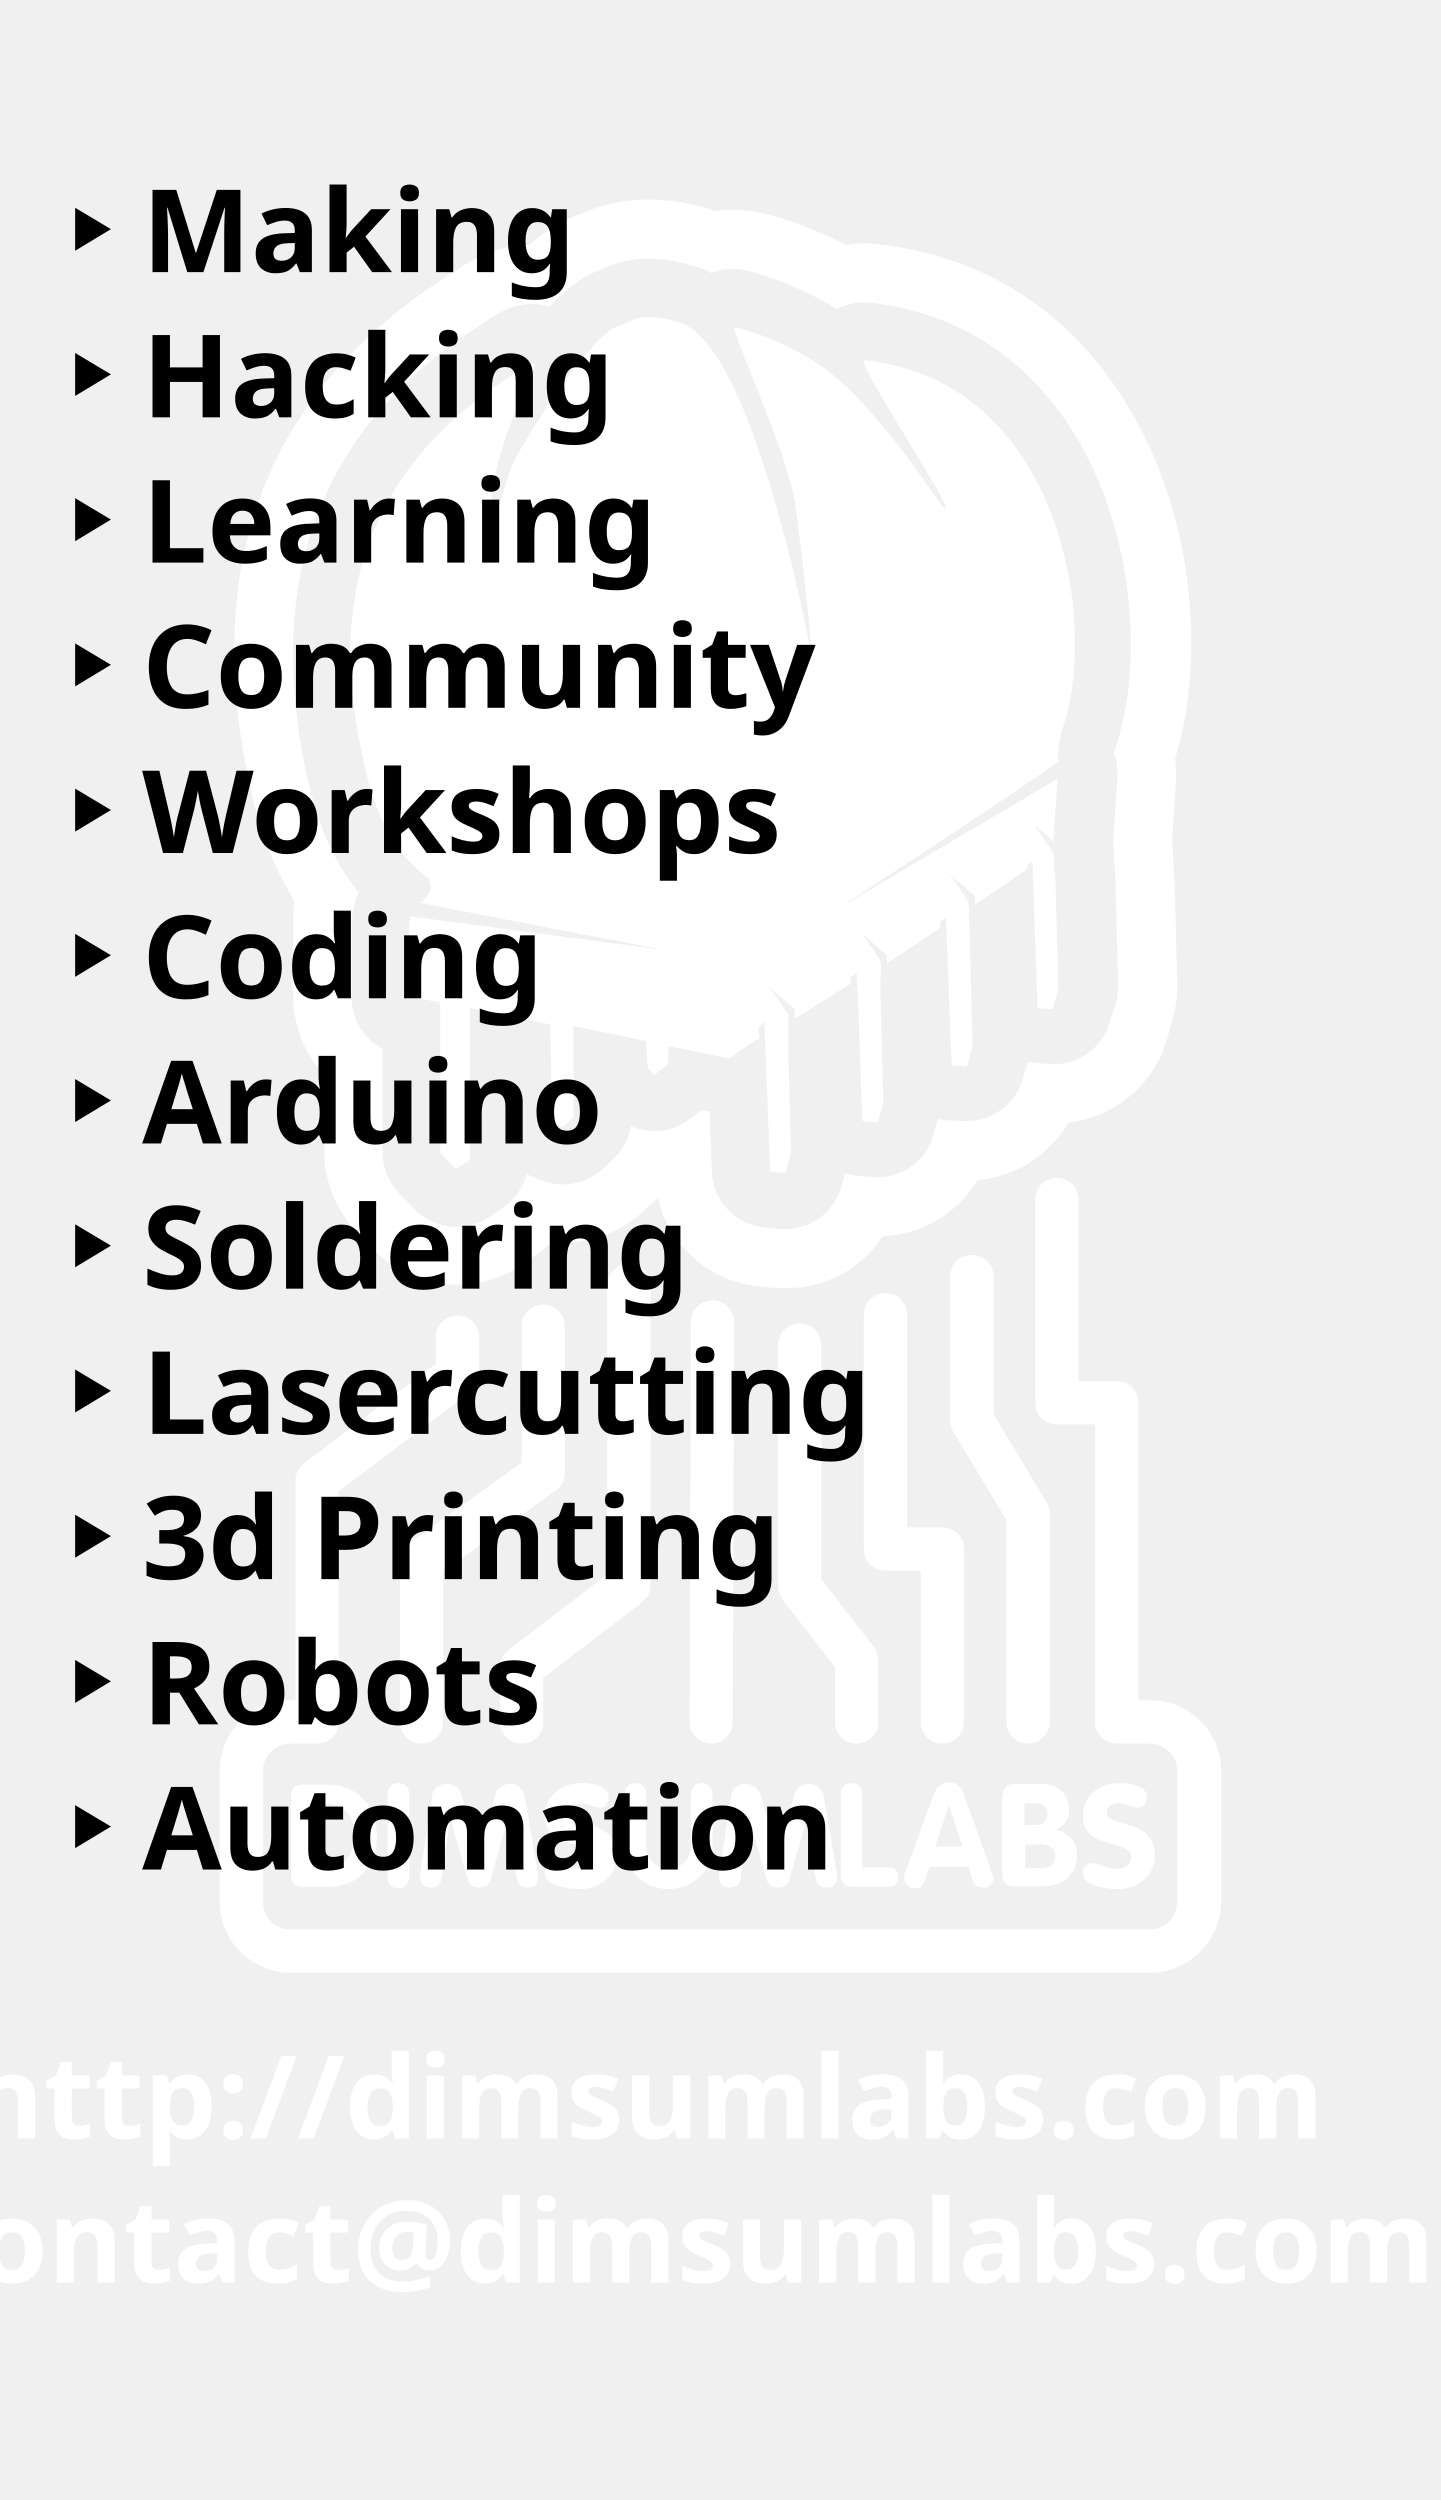
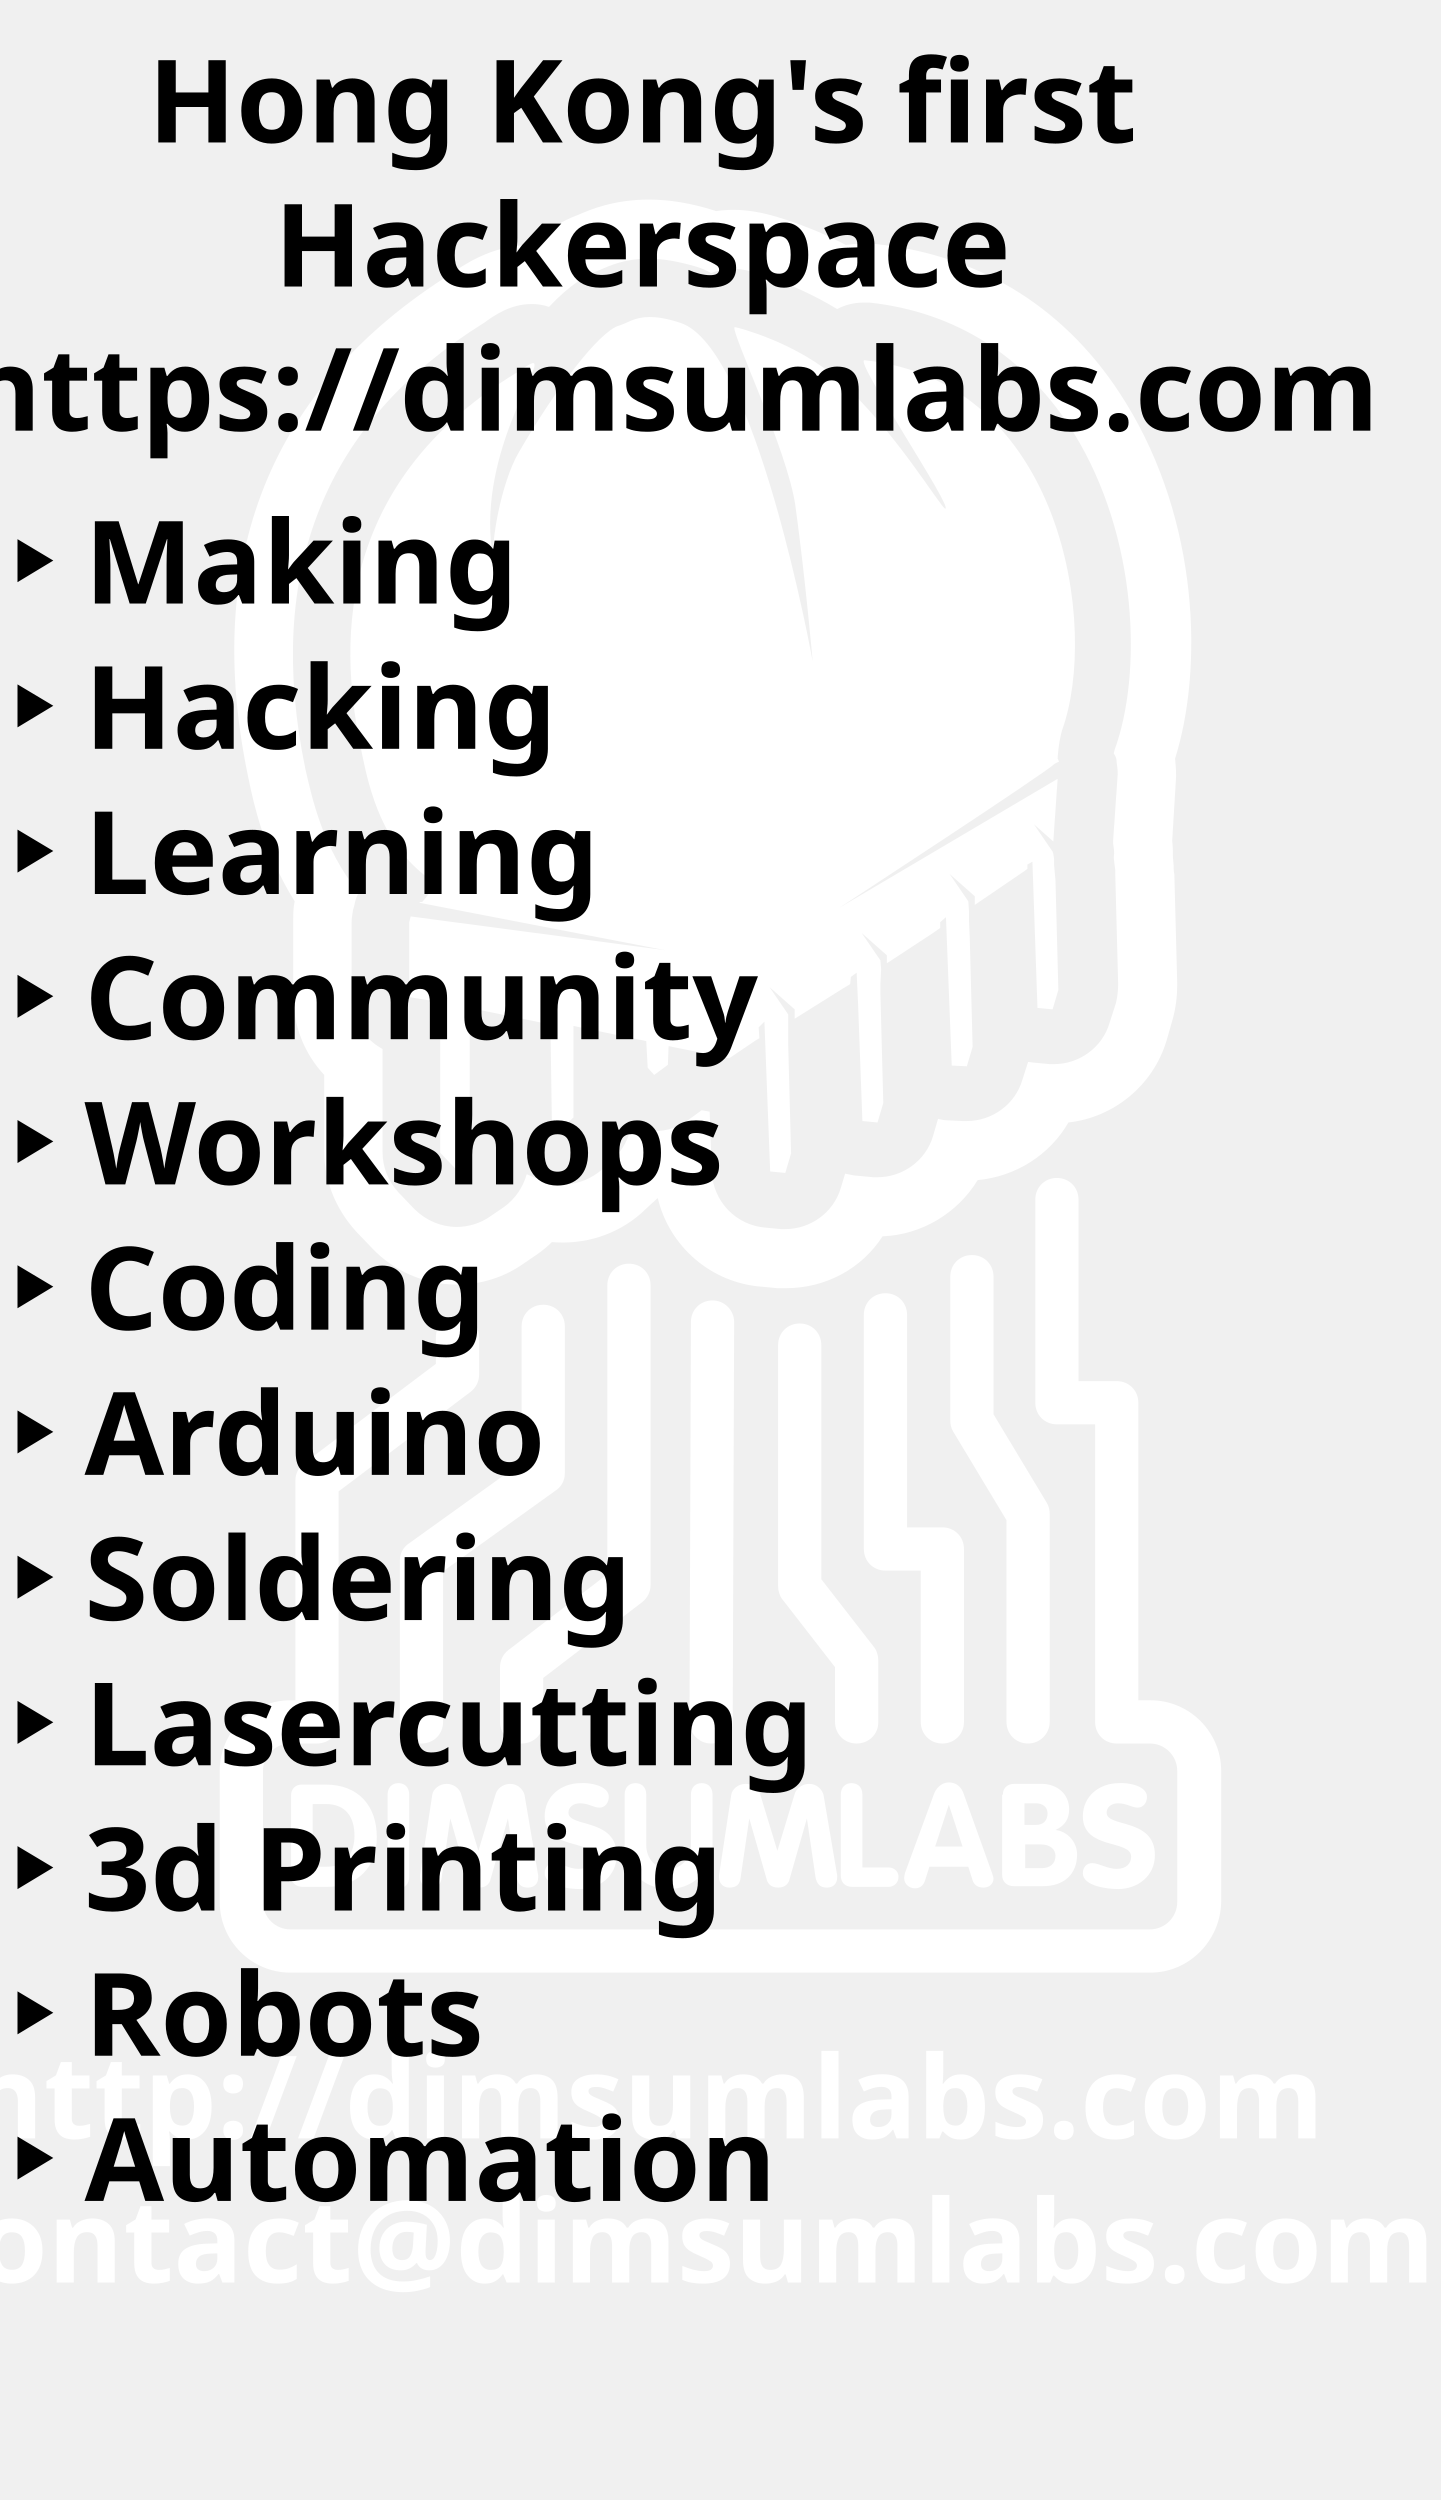
<svg xmlns="http://www.w3.org/2000/svg" version="1.2" id="Layer_1" x="0px" y="0px" viewBox="0 0 200 347" xml:space="preserve">
  <defs id="defs49" />
  <path style="fill:#ffffff" d="m 162.9,120.1 -0.1,-1.1 c 0,-0.8 0,-1.5 -0.1,-2.3 l 0.5,-8.2 c 0.1,-1.1 0,-2.1 -0.1,-3.2 3.9,-12.4 3.4,-32.9 -6.9,-49.5 -7.9,-12.8 -19.8,-20.3 -34.4,-21.9 -1.5,-0.2 -3,-0.1 -4.4,0.1 -6.1,-3.2 -11.3,-4.4 -12,-4.5 -2,-0.4 -4,-0.5 -6,-0.2 -0.1,0 -0.2,-0.1 -0.3,-0.1 -3.2,-1 -6.2,-1.5 -9,-1.5 -4.9,0 -8.2,1.4 -9.8,2.1 -2.2,0.8 -4.5,2.2 -6.9,4.2 -5.3,0.1 -9.2,2.9 -10.8,4 -25.1,15.8 -34.6,39.4 -28.1,70.1 0.7,3.4 2.2,10.3 6.4,17 -0.2,0.9 -0.2,1.8 -0.2,2.7 v 10.4 c 0,4.1 1.5,8 4.3,11 v 10.6 c 0,4.1 1.6,8 4.4,11.1 l 2.2,2.3 c 3,3.2 7.3,5.1 11.8,5.1 3.4,0 6.6,-1 9.4,-3 l 1.9,-1.3 c 0.7,-0.5 1.3,-1 1.9,-1.6 4.5,0.4 9,-1 12.4,-4 l 1.5,-1.4 c 0.3,-0.2 0.5,-0.5 0.8,-0.7 1.6,6.7 7.4,11.8 14.5,12.3 l 2.1,0.2 c 0.4,0 0.8,0 1.2,0 5.5,0 10.5,-2.7 13.4,-7.2 5.4,-0.2 10.4,-3.2 13.2,-7.8 5.3,-0.5 10,-3.5 12.6,-8 6.3,-0.7 11.7,-5.1 13.6,-11.3 l 0.8,-2.8 c 0.5,-1.7 0.7,-3.4 0.7,-5.1 L 163,121.4 c -0.1,-0.5 -0.1,-0.9 -0.1,-1.3 z M 155,105.9 c 0.1,0.7 0.2,1.4 0.1,2.1 l -0.6,8.7 c 0,0.1 0,0.2 0,0.3 v 0.1 c 0.1,0.6 0.2,1.2 0.1,1.8 v 0.3 l 0.2,1.6 c 0,0.2 0,0.4 0,0.6 l 0.4,15.2 c 0,0.9 -0.1,1.7 -0.3,2.6 L 154,142 c -1,3.4 -4.2,5.7 -7.7,5.7 -0.2,0 -0.4,0 -0.6,0 l -2.1,-0.2 c -0.3,0 -0.6,-0.1 -0.9,-0.1 l -0.8,2.5 c -1,3.4 -4.2,5.7 -7.7,5.7 -0.2,0 -0.4,0 -0.6,0 l -2.1,-0.1 c -0.4,0 -0.9,-0.1 -1.3,-0.2 l -0.7,2.4 c -1,3.4 -4.2,5.7 -7.7,5.7 -0.2,0 -0.4,0 -0.6,0 l -2.1,-0.2 c -0.6,0 -1.2,-0.2 -1.8,-0.3 l -0.6,2 c -1,3.4 -4.2,5.7 -7.7,5.7 -0.2,0 -0.4,0 -0.6,0 l -2.1,-0.2 c -4.1,-0.3 -7.3,-3.6 -7.5,-7.7 l -0.3,-8.4 -1.1,-0.2 -1.8,1.3 c -1.4,1.1 -3.1,1.6 -4.8,1.6 -1.1,0 -2.2,-0.2 -3.2,-0.7 -0.3,1.7 -1.2,3.4 -2.5,4.6 l -1.5,1.4 c -1.5,1.3 -3.4,2.1 -5.4,2.1 -1,0 -2.1,-0.2 -3.1,-0.6 l -1.5,-0.6 c -0.2,-0.1 -0.4,-0.2 -0.5,-0.2 -0.5,1.8 -1.6,3.4 -3.1,4.5 l -1.9,1.3 c -1.4,1 -3.1,1.5 -4.7,1.5 -2.2,0 -4.3,-0.9 -5.9,-2.5 l -2.2,-2.3 C 53.9,164 53.1,162 53.1,160 v -14.4 c -2.6,-1.4 -4.3,-4.1 -4.3,-7.1 v -10.4 c 0,-0.6 0.1,-1.2 0.2,-1.8 l 0.2,-0.7 c 0.1,-0.6 0.3,-1.2 0.6,-1.7 -5,-6.1 -6.5,-13.2 -7.4,-17.1 -5.7,-27.4 2.6,-48.2 24.8,-62 1.5,-1.1 3.7,-2.6 6.6,-2.6 0.8,0 1.6,0.1 2.4,0.4 2.9,-3.1 5.3,-4.5 7,-5.1 l 0.2,-0.1 c 1.2,-0.5 3.3,-1.5 6.6,-1.5 2,0 4.2,0.4 6.6,1.1 0.7,0.2 1.4,0.5 2.1,0.9 1,-0.4 2.1,-0.6 3.1,-0.6 0.6,0 1.1,0.1 1.7,0.2 0.1,0 6.3,1.5 12.7,5.4 1.1,-0.6 2.4,-0.9 3.6,-0.9 0.3,0 0.6,0 0.9,0 12,1.3 21.9,7.6 28.4,18.2 8.8,14.3 9.5,33.2 5.6,43.9 0,0.1 -0.1,0.3 -0.1,0.5 0.3,0.4 0.4,0.8 0.4,1.3 z M 120,50 v 0 c -0.8,0 2.4,5.1 5.5,10.3 3.1,5.1 6.3,10.3 5.7,10.3 0,0 0,0 0,0 -0.7,-0.2 -6.9,-10.8 -14.7,-17.8 -5.8,-5.2 -13.9,-7.3 -14.5,-7.4 v 0 c -0.9,0 7.3,17 8.4,24.8 1.4,10.2 2.4,21.6 2.4,21.6 0,0 -7.9,-43.7 -18.4,-47 C 92.6,44.2 91.2,44 90.2,44 88,44 87,44.9 85.9,45.2 83.2,46 77.2,53.8 72,62.8 c -2.5,4.3 -3.9,12.8 -3.5,15 -2.7,-14.2 7.2,-27.4 5.5,-27.4 -0.3,0 -0.9,0.4 -2.1,1.2 C 43.8,68.7 48,94 50.3,104.9 c 1,4.8 2.8,12.4 9.3,17.1 0,0.2 0.1,0.3 0.1,0.4 v 0 c 0,0 0,0.1 0,0.1 0.2,0.9 0.2,1.2 -1.1,2.7 h -0.3 c -0.1,0.1 -0.1,0.1 -0.1,0.1 l 34.2,6.6 -35.4,-4.7 -0.2,0.8 v 10.4 l 4.3,0.7 V 160 l 2.2,2.3 1.9,-1.3 v -21.1 l 11.2,2.3 0.2,13.7 1.5,0.6 1.5,-1.4 v -12.7 l 10.1,2.1 0.2,3.7 0.9,1 1.9,-1.4 0.1,-2.6 8.4,1.7 3.7,-2.5 0.5,-0.3 -0.1,-1.5 0.8,-0.8 0.8,20.8 2.1,0.2 0.8,-2.7 -0.4,-15.2 v -1.7 -1.4 0 -1 l -2.6,-3.8 3.5,3.1 v 1.3 l 6.7,-4.2 1,-0.6 0.1,-1 0.8,-0.6 0.2,4.3 0.6,16.3 2.1,0.2 0.8,-2.7 -0.4,-15.2 v -1.3 l 0.1,-2.1 -0.1,-1.2 -2.6,-3.8 3.5,3.1 v 1.1 l 6.4,-4.2 1,-0.7 V 128 l 0.8,-0.7 0.8,20.6 2.1,0.1 0.8,-2.7 -0.4,-15.2 -0.1,-2.2 v -1.3 0 l -0.1,-1.5 -2.6,-3.8 3.5,3.1 v 1.2 l 6.9,-4.7 0.4,-0.3 V 120 l 0.7,-0.4 0.7,20.3 2.1,0.2 0.8,-2.7 -0.4,-15.2 -0.2,-2.2 v -0.8 l -0.1,-0.7 v 0 0 l -0.1,-0.3 -2.6,-3.8 c 0,0 1.7,1.5 2.7,2.4 l 0.6,-8.7 -30.3,17.9 c 0,0 28.9,-18.9 29.9,-20 l 0.6,-0.3 -0.2,-0.4 c 0,-0.1 0.1,-2.1 0.6,-3.9 C 152.6,87.1 147.5,52.9 120,50 Z" id="XMLID_76_" />
  <g id="XMLID_51_" transform="translate(0,-18)">
    <path style="fill:#ffffff" d="m 40.4,267.2 c 0,-0.9 0.6,-1.5 1.5,-1.5 h 3.3 c 4.5,0 7.1,2.9 7.1,7.3 0,4.2 -2.7,6.9 -6.9,6.9 H 42 c -0.7,0 -1.6,-0.4 -1.6,-1.5 z m 3,9.9 h 2 c 2.6,0 3.8,-1.9 3.8,-4.3 0,-2.6 -1.2,-4.4 -4,-4.4 h -1.8 z" id="XMLID_73_" />
    <path style="fill:#ffffff" d="m 53.8,267.1 c 0,-1 0.6,-1.6 1.5,-1.6 0.9,0 1.5,0.6 1.5,1.6 v 11.4 c 0,1 -0.6,1.6 -1.5,1.6 -0.9,0 -1.5,-0.6 -1.5,-1.6 z" id="XMLID_71_" />
    <path style="fill:#ffffff" d="m 60,267.1 c 0.1,-0.7 0.9,-1.5 2,-1.5 1,0 1.8,0.7 2,1.4 l 2.4,7.9 v 0 l 2.4,-7.9 c 0.2,-0.7 1,-1.4 2,-1.4 1.1,0 1.8,0.8 2,1.5 l 1.9,11.2 c 0,0.1 0,0.2 0,0.3 0,0.9 -0.6,1.4 -1.4,1.4 -1,0 -1.4,-0.5 -1.6,-1.4 l -1.2,-8.2 v 0 l -2.4,8.4 c -0.1,0.5 -0.5,1.2 -1.6,1.2 -1.1,0 -1.5,-0.7 -1.6,-1.2 l -2.4,-8.4 v 0 l -1.2,8.2 c -0.1,0.9 -0.5,1.4 -1.6,1.4 -0.8,0 -1.4,-0.6 -1.4,-1.4 0,-0.1 0,-0.2 0,-0.3 z" id="XMLID_69_" />
    <path style="fill:#ffffff" d="m 84.5,267.4 c 0,0.8 -0.5,1.5 -1.3,1.5 -0.8,0 -1.5,-0.6 -2.7,-0.6 -0.9,0 -1.6,0.5 -1.6,1.3 0,2.1 6.7,0.7 6.7,5.9 0,2.9 -2.4,4.7 -5.1,4.7 -1.5,0 -4.9,-0.4 -4.9,-2.2 0,-0.8 0.5,-1.4 1.3,-1.4 0.9,0 2.1,0.8 3.4,0.8 1.3,0 2,-0.7 2,-1.7 0,-2.4 -6.7,-0.9 -6.7,-5.6 0,-2.8 2.3,-4.6 5,-4.6 1.1,-0.1 3.9,0.3 3.9,1.9 z" id="XMLID_67_" />
    <path style="fill:#ffffff" d="m 86.7,267.1 c 0,-1 0.6,-1.6 1.5,-1.6 0.9,0 1.5,0.6 1.5,1.6 v 7 c 0,1.8 1.2,3.3 3.1,3.3 1.8,0 3.1,-1.5 3.1,-3.3 v -7 c 0,-1 0.6,-1.6 1.5,-1.6 0.9,0 1.5,0.6 1.5,1.6 v 7.2 c 0,3.4 -2.8,5.9 -6.1,5.9 -3.3,0 -6.1,-2.5 -6.1,-5.9 z" id="XMLID_65_" />
    <path style="fill:#ffffff" d="m 101.5,267.1 c 0.1,-0.7 0.9,-1.5 2,-1.5 1,0 1.8,0.7 2,1.4 l 2.4,7.9 v 0 l 2.4,-7.9 c 0.2,-0.7 1,-1.4 2,-1.4 1.1,0 1.8,0.8 2,1.5 l 1.9,11.2 c 0,0.1 0,0.2 0,0.3 0,0.9 -0.6,1.4 -1.4,1.4 -1,0 -1.4,-0.5 -1.6,-1.4 l -1.2,-8.2 v 0 l -2.4,8.4 c -0.1,0.5 -0.5,1.2 -1.6,1.2 -1.1,0 -1.5,-0.7 -1.6,-1.2 l -2.4,-8.4 v 0 l -1.2,8.2 c -0.1,0.9 -0.5,1.4 -1.6,1.4 -0.8,0 -1.4,-0.6 -1.4,-1.4 0,-0.1 0,-0.2 0,-0.3 z" id="XMLID_63_" />
    <path style="fill:#ffffff" d="m 116.7,267.1 c 0,-1 0.6,-1.6 1.5,-1.6 0.9,0 1.5,0.6 1.5,1.6 v 10.1 h 3.6 c 1,0 1.5,0.8 1.4,1.4 0,0.7 -0.6,1.3 -1.4,1.3 h -5 c -1,0 -1.6,-0.6 -1.6,-1.6 z" id="XMLID_61_" />
    <path style="fill:#ffffff" d="m 129.6,267.1 c 0.3,-0.9 1.1,-1.7 2.1,-1.7 1.1,0 1.8,0.7 2.1,1.7 l 3.9,10.9 c 0.1,0.3 0.2,0.6 0.2,0.7 0,0.8 -0.6,1.3 -1.4,1.3 -0.8,0 -1.3,-0.4 -1.5,-1 l -0.6,-1.9 H 129 l -0.6,1.9 c -0.2,0.6 -0.6,1.1 -1.4,1.1 -0.8,0 -1.5,-0.6 -1.5,-1.4 0,-0.3 0.1,-0.6 0.1,-0.7 z m 0.2,7.2 h 3.8 l -1.9,-5.8 v 0 z" id="XMLID_58_" />
    <path style="fill:#ffffff" d="m 139.2,267.1 c 0,-1 0.7,-1.5 1.6,-1.5 h 3.8 c 2.1,0 3.8,1.4 3.8,3.5 0,1.4 -0.6,2.3 -1.9,2.9 v 0 c 1.7,0.2 3,1.7 3,3.4 0,2.8 -1.9,4.4 -4.7,4.4 h -4.1 c -0.9,0 -1.6,-0.6 -1.6,-1.5 v -11.2 z m 3,4.2 h 1.6 c 1,0 1.6,-0.6 1.6,-1.6 0,-0.9 -0.7,-1.4 -1.6,-1.4 h -1.6 z m 0,6 h 2.4 c 1.1,0 1.9,-0.6 1.9,-1.7 0,-0.9 -0.7,-1.6 -2.1,-1.6 h -2.1 v 3.3 z" id="XMLID_54_" />
    <path style="fill:#ffffff" d="m 159.2,267.4 c 0,0.8 -0.5,1.5 -1.3,1.5 -0.8,0 -1.5,-0.6 -2.7,-0.6 -0.9,0 -1.6,0.5 -1.6,1.3 0,2.1 6.7,0.7 6.7,5.9 0,2.9 -2.4,4.7 -5.1,4.7 -1.5,0 -4.9,-0.4 -4.9,-2.2 0,-0.8 0.5,-1.4 1.3,-1.4 0.9,0 2.1,0.8 3.4,0.8 1.3,0 2,-0.7 2,-1.7 0,-2.4 -6.7,-0.9 -6.7,-5.6 0,-2.8 2.3,-4.6 5,-4.6 1.1,-0.1 3.9,0.3 3.9,1.9 z" id="XMLID_52_" />
  </g>
  <g id="XMLID_36_" transform="translate(0,-18)">
    <g id="XMLID_49_">
      <path style="fill:#ffffff" d="m 58.5,260 c -1.7,0 -3,-1.3 -3,-3 v -22.4 c 0,-1 0.5,-1.9 1.3,-2.4 L 72.4,221 v -18.9 c 0,-1.7 1.3,-3 3,-3 1.7,0 3,1.3 3,3 v 20.4 c 0,1 -0.5,1.9 -1.3,2.4 L 61.5,236.1 V 257 c 0,1.7 -1.3,3 -3,3 z" id="XMLID_50_" />
    </g>
    <g id="XMLID_47_">
      <path style="fill:#ffffff" d="m 72.4,260 c -1.7,0 -3,-1.3 -3,-3 v -7.6 c 0,-0.9 0.4,-1.8 1.2,-2.4 l 13.7,-10.5 v -40.1 c 0,-1.7 1.3,-3 3,-3 1.7,0 3,1.3 3,3 V 238 c 0,0.9 -0.4,1.8 -1.2,2.4 l -13.7,10.5 v 6.2 c 0,1.6 -1.3,2.9 -3,2.9 z" id="XMLID_48_" />
    </g>
    <g id="XMLID_45_">
      <path style="fill:#ffffff" d="m 118.9,260 c -1.7,0 -3,-1.3 -3,-3 v -7.6 l -7.3,-9.4 c -0.4,-0.5 -0.6,-1.2 -0.6,-1.8 v -33.5 c 0,-1.7 1.3,-3 3,-3 1.7,0 3,1.3 3,3 v 32.5 l 7.3,9.4 c 0.4,0.5 0.6,1.2 0.6,1.8 v 8.7 c 0,1.6 -1.3,2.9 -3,2.9 z" id="XMLID_46_" />
    </g>
    <g id="XMLID_43_">
      <path style="fill:#ffffff" d="m 130.8,260 c -1.7,0 -3,-1.3 -3,-3 v -21 h -4.9 c -1.7,0 -3,-1.3 -3,-3 v -32.5 c 0,-1.7 1.3,-3 3,-3 1.7,0 3,1.3 3,3 V 230 h 4.9 c 1.7,0 3,1.3 3,3 v 24 c 0,1.7 -1.3,3 -3,3 z" id="XMLID_44_" />
    </g>
    <g id="XMLID_41_">
      <path style="fill:#ffffff" d="m 142.7,260 c -1.7,0 -3,-1.3 -3,-3 v -28 l -7.4,-12.3 c -0.3,-0.5 -0.4,-1 -0.4,-1.6 v -19.9 c 0,-1.7 1.3,-3 3,-3 1.7,0 3,1.3 3,3 v 19.1 l 7.4,12.3 c 0.3,0.5 0.4,1 0.4,1.6 V 257 c 0,1.7 -1.4,3 -3,3 z" id="XMLID_42_" />
    </g>
    <g id="XMLID_39_">
      <path style="fill:#ffffff" d="M 159.7,291.8 H 40.3 c -5.4,0 -9.8,-4.4 -9.8,-9.8 v -18.2 c 0,-5.4 4.4,-9.8 9.8,-9.8 H 41 v -30.5 c 0,-0.9 0.4,-1.8 1.2,-2.4 l 18.3,-13.8 v -3.7 c 0,-1.7 1.3,-3 3,-3 1.7,0 3,1.3 3,3 v 5.2 c 0,0.9 -0.4,1.8 -1.2,2.4 L 47,225 v 32 c 0,1.7 -1.3,3 -3,3 h -3.7 c -2.1,0 -3.8,1.7 -3.8,3.8 V 282 c 0,2.1 1.7,3.8 3.8,3.8 h 119.3 c 2.1,0 3.8,-1.7 3.8,-3.8 v -18.2 c 0,-2.1 -1.7,-3.8 -3.8,-3.8 H 155 c -1.7,0 -3,-1.3 -3,-3 v -41.3 h -5.3 c -1.7,0 -3,-1.3 -3,-3 v -28.2 c 0,-1.7 1.3,-3 3,-3 1.7,0 3,1.3 3,3 v 25.2 h 5.3 c 1.7,0 3,1.3 3,3 V 254 h 1.7 c 5.4,0 9.8,4.4 9.8,9.8 V 282 c -0.1,5.4 -4.5,9.8 -9.8,9.8 z" id="XMLID_40_" />
    </g>
    <g id="XMLID_37_">
      <path style="fill:#ffffff" d="m 98.7,260 c 0,0 0,0 0,0 -1.7,0 -3,-1.4 -3,-3 l 0.2,-55.5 c 0,-1.7 1.3,-3 3,-3 0,0 0,0 0,0 1.7,0 3,1.4 3,3 l -0.2,55.5 c 0,1.7 -1.3,3 -3,3 z" id="XMLID_38_" />
    </g>
  </g>
  <text xml:space="preserve" style="font-style:normal;font-variant:normal;font-weight:bold;font-stretch:normal;font-size:16px;line-height:1.25;font-family:Carlito;-inkscape-font-specification:'Carlito, Bold';font-variant-ligatures:normal;font-variant-caps:normal;font-variant-numeric:normal;font-feature-settings:normal;text-align:center;letter-spacing:0px;word-spacing:0px;writing-mode:lr;text-anchor:middle;fill:#ffffff;fill-opacity:1;stroke:none;" x="100.073" y="296.812" id="text97">
    <tspan x="100.073" y="296.812" id="tspan99">http://dimsumlabs.com</tspan>
    <tspan x="100.073" y="316.812" id="tspan101">contact@dimsumlabs.com</tspan>
  </text>
-   <text id="text41" y="37.773" x="9.553" style="font-style:normal;font-variant:normal;font-weight:bold;font-stretch:normal;font-size:16px;line-height:1.25;font-family:Carlito;-inkscape-font-specification:'Carlito, Bold';font-variant-ligatures:normal;font-variant-caps:normal;font-variant-numeric:normal;font-feature-settings:normal;text-align:start;letter-spacing:0px;word-spacing:0px;writing-mode:lr-tb;text-anchor:start;fill:#000000;fill-opacity:1;stroke:none" xml:space="preserve">
-     <tspan id="tspan37" y="37.773" x="9.553">‣ Making</tspan>
-     <tspan y="57.929" x="9.553" id="tspan96">‣ Hacking</tspan>
-     <tspan y="78.085" x="9.553" id="tspan98">‣ Learning</tspan>
-     <tspan y="98.241" x="9.553" id="tspan45">‣ Community</tspan>
-     <tspan y="118.398" x="9.553" id="tspan69">‣ Workshops</tspan>
-     <tspan y="138.554" x="9.553" id="tspan100">‣ Coding</tspan>
-     <tspan y="158.71" x="9.553" id="tspan73">‣ Arduino</tspan>
-     <tspan y="178.866" x="9.553" id="tspan47">‣ Soldering</tspan>
-     <tspan y="199.023" x="9.553" id="tspan77">‣ Lasercutting</tspan>
-     <tspan y="219.179" x="9.553" id="tspan49">‣ 3d Printing</tspan>
-     <tspan y="239.335" x="9.553" id="tspan65">‣ Robots</tspan>
-     <tspan y="259.491" x="9.553" id="tspan79">‣ Automation</tspan>
-     <tspan id="tspan39" y="279.491" x="9.553" />
+   <text id="text41" y="19.773" x="99.553" style="font-style:normal;font-variant:normal;font-weight:bold;font-stretch:normal;font-size:16px;line-height:1.25;font-family:Carlito;-inkscape-font-specification:'Carlito, Bold';font-variant-ligatures:normal;font-variant-caps:normal;font-variant-numeric:normal;font-feature-settings:normal;text-align:center;letter-spacing:0px;word-spacing:0px;writing-mode:lr-tb;text-anchor:middle;fill:#000000;fill-opacity:1;stroke:none" xml:space="preserve">
+     <tspan id="tspan136" x="99.553" y="19.773">Hong Kong's first</tspan>
+     <tspan x="99.553" y="39.773" id="tspan140">Hackerspace</tspan>
+     <tspan id="tspan138" x="99.553" y="59.773">https://dimsumlabs.com</tspan>
+   </text>
+   <text xml:space="preserve" style="font-style:normal;font-variant:normal;font-weight:bold;font-stretch:normal;font-size:16px;line-height:1.25;font-family:Carlito;-inkscape-font-specification:'Carlito, Bold';font-variant-ligatures:normal;font-variant-caps:normal;font-variant-numeric:normal;font-feature-settings:normal;text-align:start;letter-spacing:0px;word-spacing:0px;writing-mode:lr-tb;text-anchor:start;fill:#000000;fill-opacity:1;stroke:none" x="1.553" y="83.773" id="text132">
+     <tspan x="1.553" y="83.773" id="tspan106">‣ Making</tspan>
+     <tspan id="tspan108" x="1.553" y="103.929">‣ Hacking</tspan>
+     <tspan id="tspan110" x="1.553" y="124.085">‣ Learning</tspan>
+     <tspan id="tspan112" x="1.553" y="144.241">‣ Community</tspan>
+     <tspan id="tspan114" x="1.553" y="164.398">‣ Workshops</tspan>
+     <tspan id="tspan116" x="1.553" y="184.554">‣ Coding</tspan>
+     <tspan id="tspan118" x="1.553" y="204.71">‣ Arduino</tspan>
+     <tspan id="tspan120" x="1.553" y="224.866">‣ Soldering</tspan>
+     <tspan id="tspan122" x="1.553" y="245.023">‣ Lasercutting</tspan>
+     <tspan id="tspan124" x="1.553" y="265.179">‣ 3d Printing</tspan>
+     <tspan id="tspan126" x="1.553" y="285.335">‣ Robots</tspan>
+     <tspan id="tspan128" x="1.553" y="305.491">‣ Automation</tspan>
+     <tspan x="1.553" y="325.491" id="tspan130" />
  </text>
</svg>
